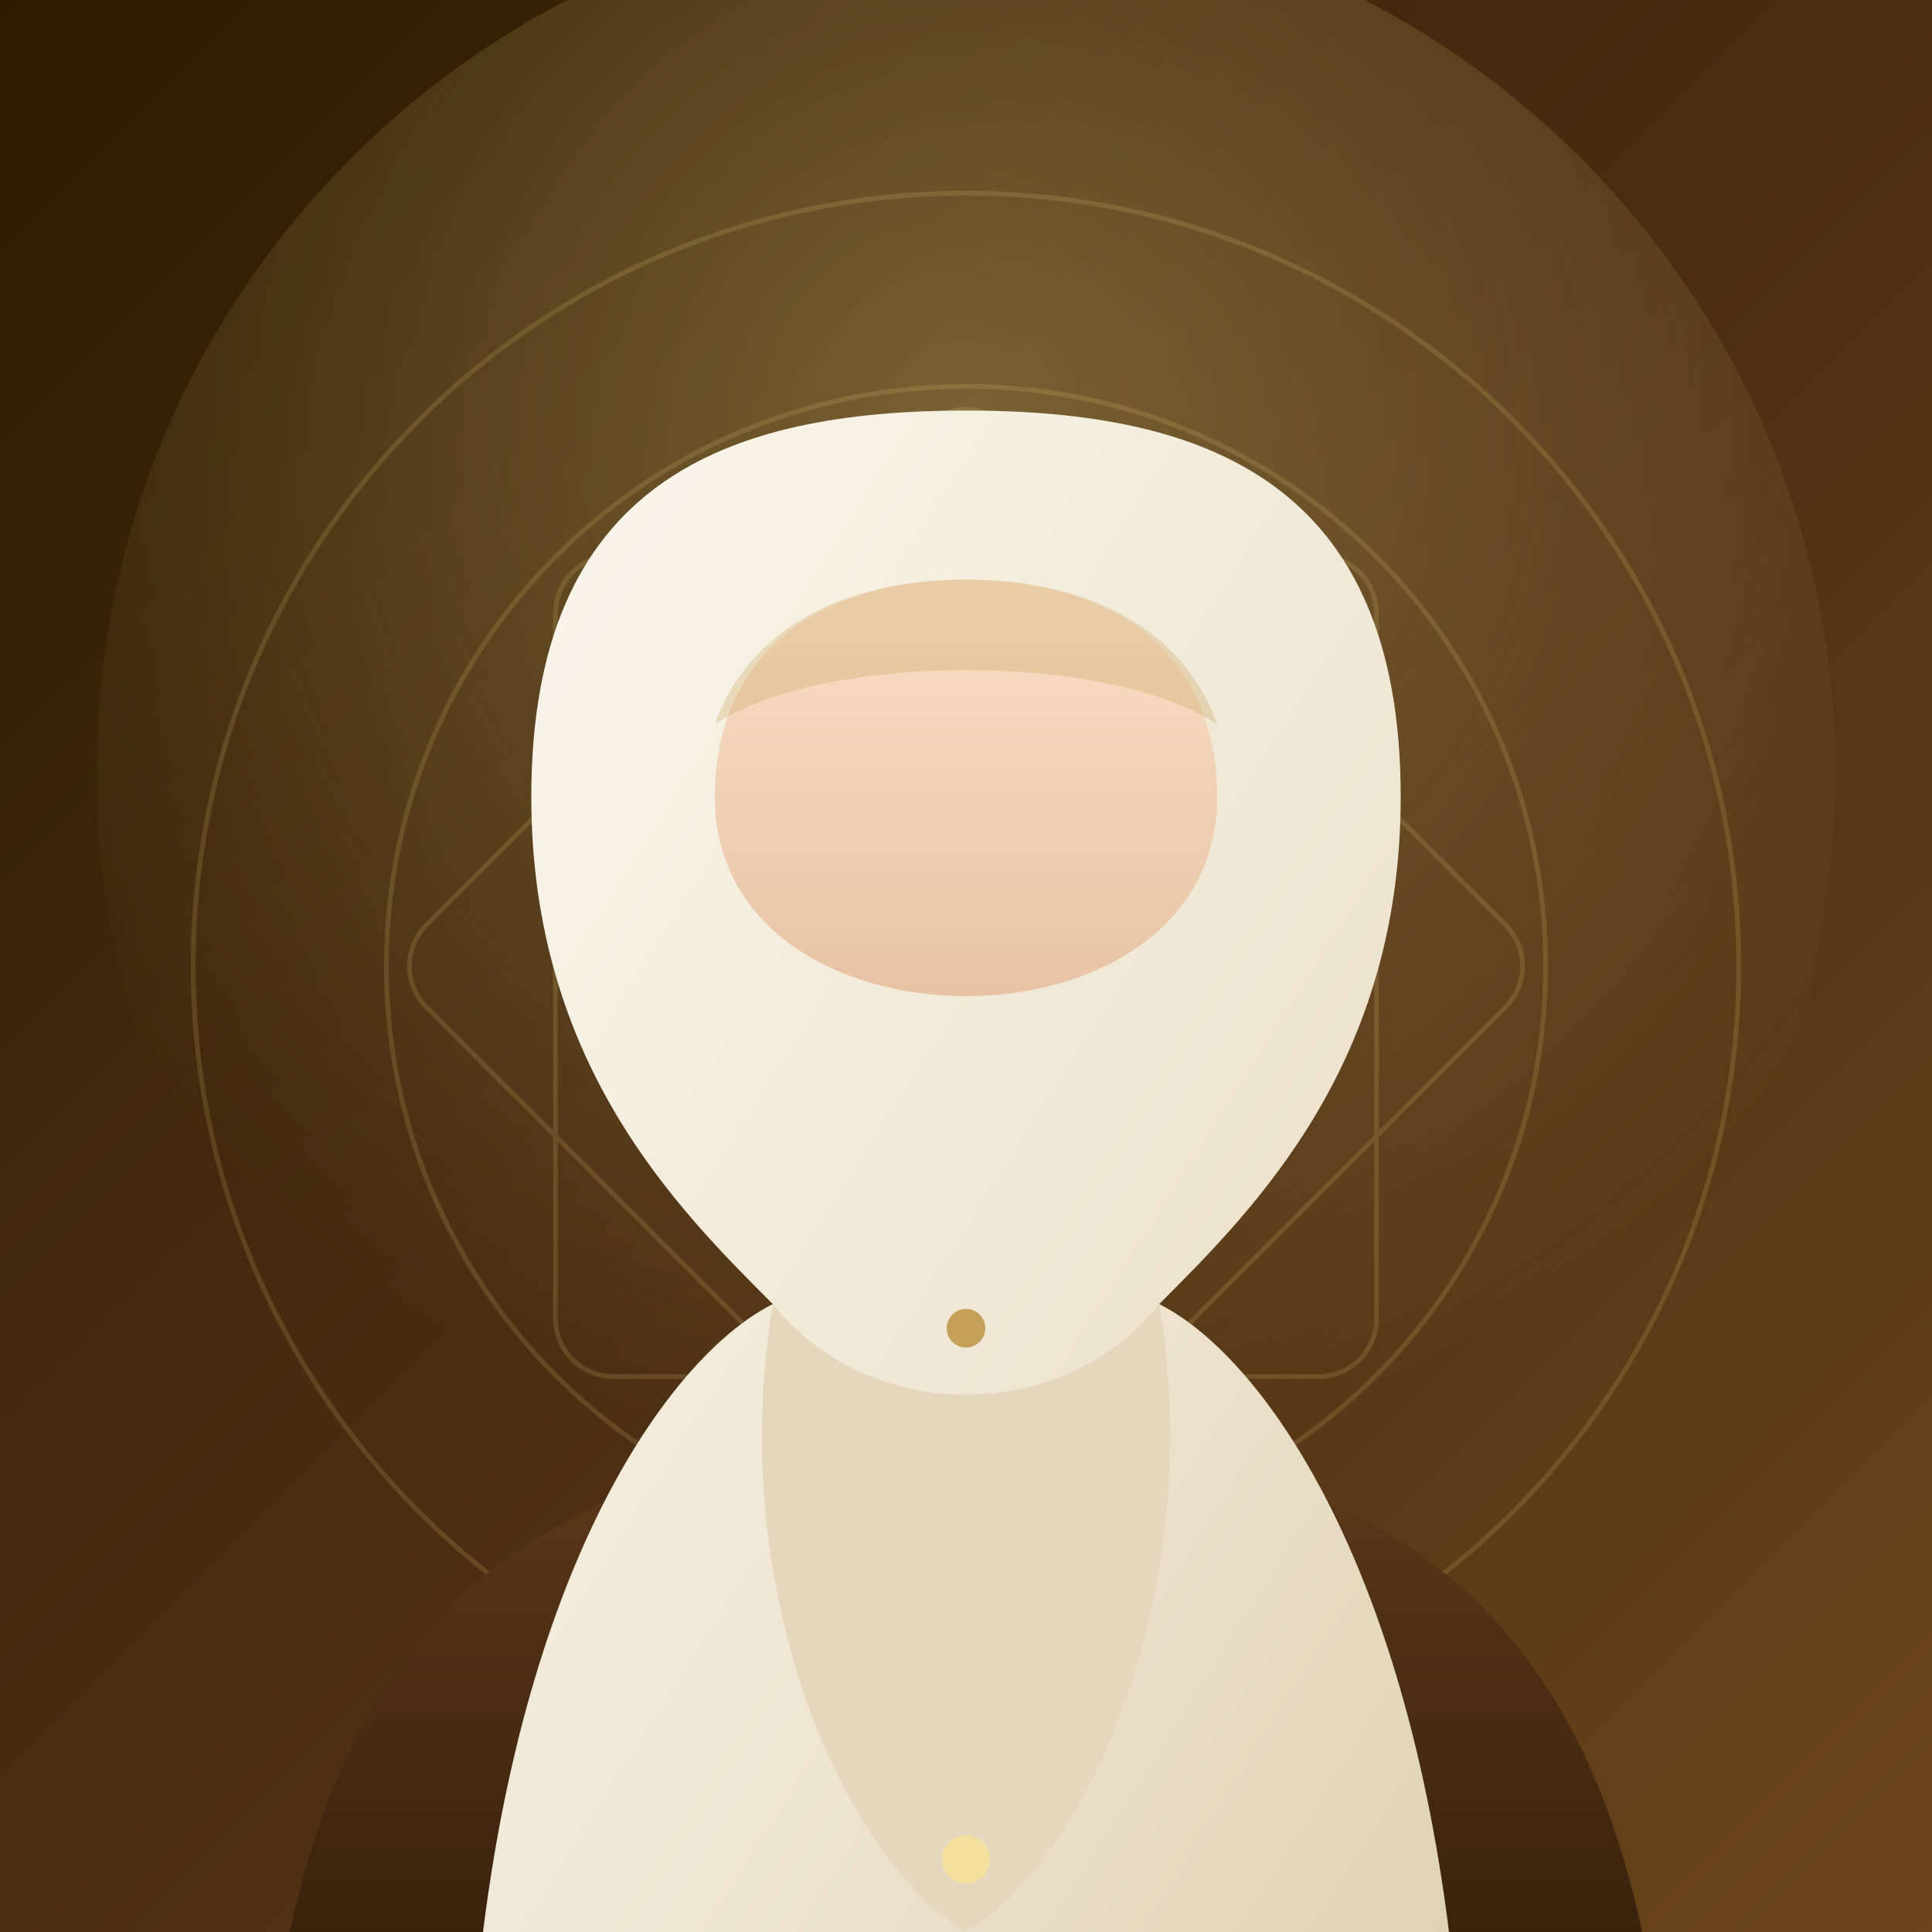
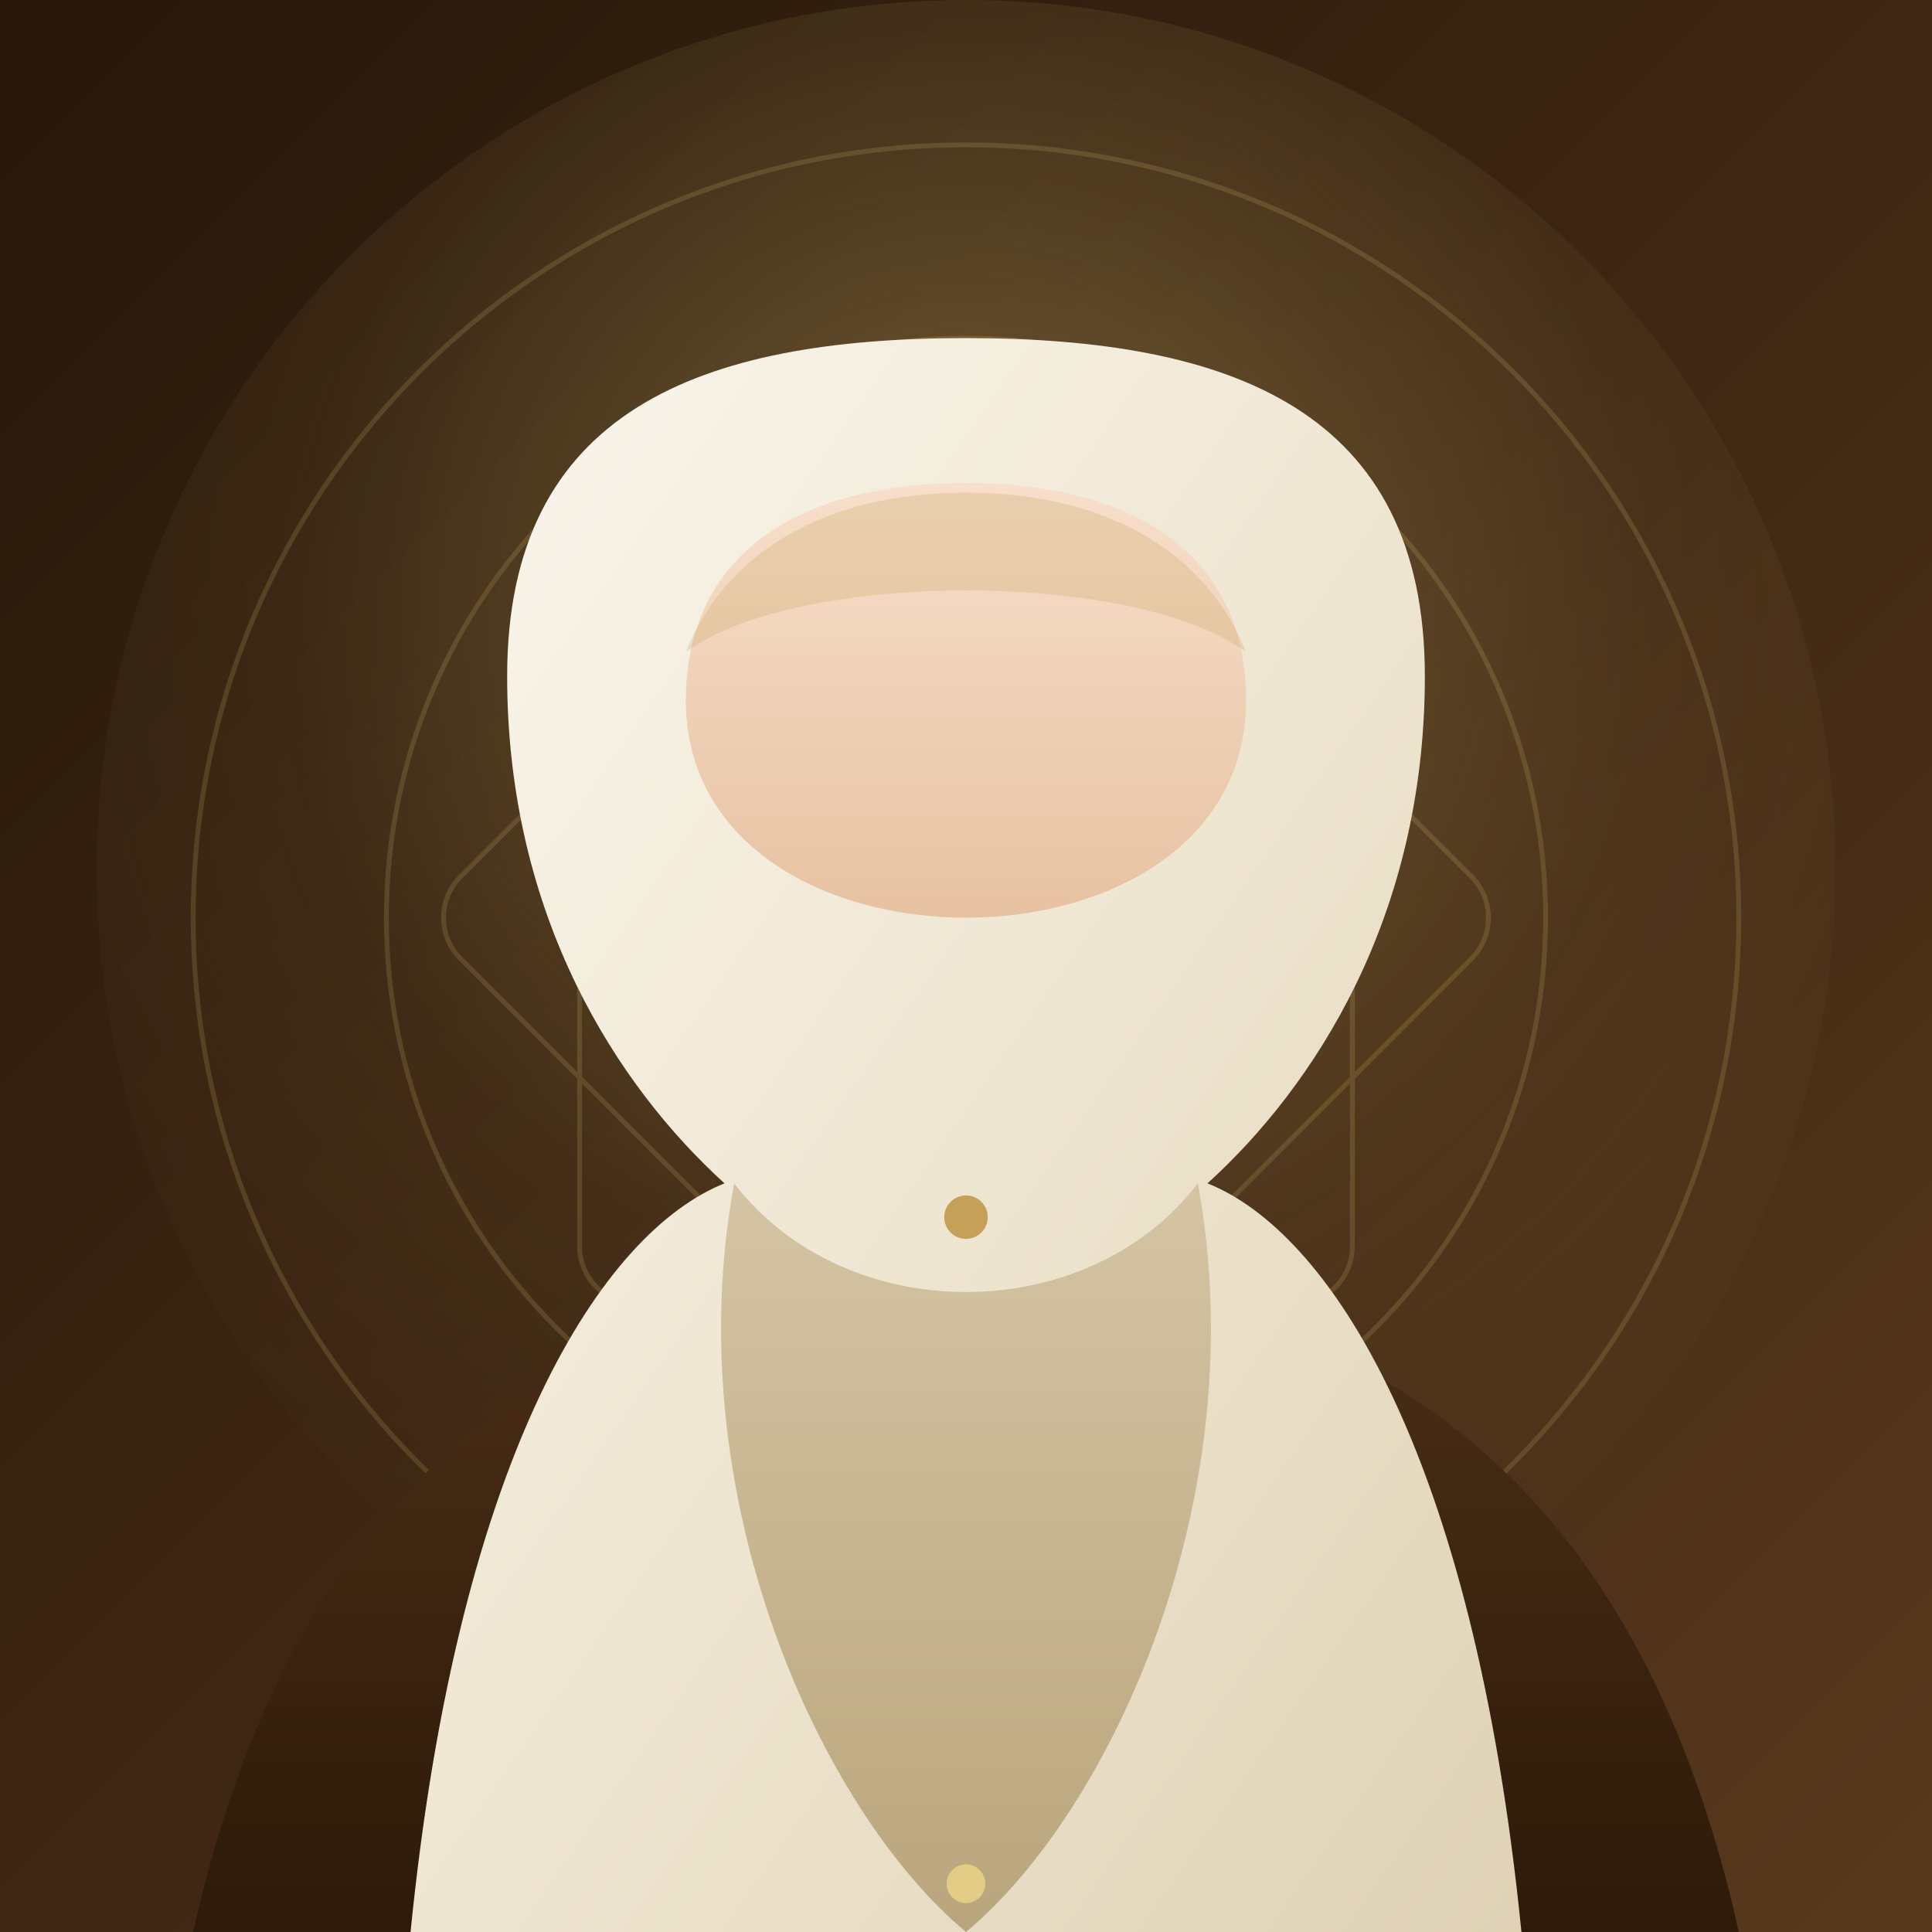
<svg xmlns="http://www.w3.org/2000/svg" viewBox="0 0 400 400" width="100%" height="100%">
  <defs>
    <linearGradient id="bgGradPutri" x1="0%" y1="0%" x2="100%" y2="100%">
-       <stop offset="0%" stop-color="#2D1B00" />
-       <stop offset="50%" stop-color="#4A2E12" />
-       <stop offset="100%" stop-color="#6B451B" />
+       <stop offset="0%" stop-color="#26170A" />
+       <stop offset="50%" stop-color="#3D2612" />
+       <stop offset="100%" stop-color="#59391D" />
    </linearGradient>
-     <radialGradient id="lightGlowPutri" cx="50%" cy="30%" r="60%">
+     <radialGradient id="lightGlowPutri" cx="50%" cy="35%" r="65%">
      <stop offset="0%" stop-color="#FDE68A" stop-opacity="0.3" />
+       <stop offset="60%" stop-color="#FDE68A" stop-opacity="0.05" />
      <stop offset="100%" stop-color="#FDE68A" stop-opacity="0" />
    </radialGradient>
    <linearGradient id="hijabGrad" x1="0%" y1="0%" x2="100%" y2="100%">
      <stop offset="0%" stop-color="#FAF7EE" />
-       <stop offset="60%" stop-color="#EFE6D2" />
+       <stop offset="50%" stop-color="#EFE6D2" />
      <stop offset="100%" stop-color="#DFD2B5" />
    </linearGradient>
+     <linearGradient id="hijabShadow" x1="0%" y1="0%" x2="0%" y2="100%">
+       <stop offset="0%" stop-color="#D4C4A3" />
+       <stop offset="100%" stop-color="#BAA67D" />
+     </linearGradient>
    <linearGradient id="skinGradPutri" x1="0%" y1="0%" x2="0%" y2="100%">
-       <stop offset="0%" stop-color="#F9DFC7" />
-       <stop offset="100%" stop-color="#E8C3A4" />
+       <stop offset="0%" stop-color="#F7DFCB" />
+       <stop offset="100%" stop-color="#E7C2A1" />
    </linearGradient>
    <linearGradient id="clothGradPutri" x1="0%" y1="0%" x2="0%" y2="100%">
-       <stop offset="0%" stop-color="#5B3819" />
-       <stop offset="100%" stop-color="#3A220D" />
+       <stop offset="0%" stop-color="#4A2E16" />
+       <stop offset="100%" stop-color="#2D1A09" />
    </linearGradient>
    <linearGradient id="goldTrimPutri" x1="0%" y1="0%" x2="100%" y2="0%">
      <stop offset="0%" stop-color="#A8833E" />
      <stop offset="50%" stop-color="#FDE68A" />
      <stop offset="100%" stop-color="#A8833E" />
    </linearGradient>
  </defs>
  <rect width="400" height="400" fill="url(#bgGradPutri)" />
-   <circle cx="200" cy="160" r="180" fill="url(#lightGlowPutri)" />
+   <circle cx="200" cy="180" r="180" fill="url(#lightGlowPutri)" />
  <g stroke="#FDE68A" stroke-width="1" fill="none" opacity="0.14">
-     <circle cx="200" cy="200" r="160" />
-     <circle cx="200" cy="200" r="120" />
-     <rect x="115" y="115" width="170" height="170" rx="12" transform="rotate(45 200 200)" />
-     <rect x="115" y="115" width="170" height="170" rx="12" />
+     <circle cx="200" cy="190" r="160" />
+     <circle cx="200" cy="190" r="120" />
+     <rect x="120" y="110" width="160" height="160" rx="12" transform="rotate(45 200 190)" />
+     <rect x="120" y="110" width="160" height="160" rx="12" />
  </g>
-   <path d="M60 400 C75 330, 115 310, 160 300 C185 305, 215 305, 240 300 C285 310, 325 330, 340 400 Z" fill="url(#clothGradPutri)" />
-   <path d="M100 400 C110 320, 140 280, 160 270 C140 250, 110 220, 110 165 C110 100, 150 85, 200 85 C250 85, 290 100, 290 165 C290 220, 260 250, 240 270 C260 280, 290 320, 300 400 Z" fill="url(#hijabGrad)" />
-   <path d="M148 165 C148 220, 252 220, 252 165 C252 135, 230 120, 200 120 C170 120, 148 135, 148 165 Z" fill="url(#skinGradPutri)" />
-   <path d="M148 150 C170 135, 230 135, 252 150 C245 130, 225 120, 200 120 C175 120, 155 130, 148 150 Z" fill="#C5A059" opacity="0.3" />
-   <path d="M160 270 C180 295, 220 295, 240 270 C250 330, 225 385, 200 400 C175 385, 150 330, 160 270 Z" fill="#E4D7BE" />
-   <path d="M200 270 L200 400" stroke="url(#goldTrimPutri)" stroke-width="2" stroke-linecap="round" />
-   <circle cx="200" cy="275" r="4" fill="#C5A059" />
-   <circle cx="200" cy="385" r="5" fill="#FDE68A" opacity="0.6" />
+   <path d="M40 400 C60 310, 110 280, 155 270 C185 275, 215 275, 245 270 C290 280, 340 310, 360 400 Z" fill="url(#clothGradPutri)" />
+   <path d="M85 400 C95 300, 125 255, 150 245 C128 225, 105 190, 105 140 C105 85, 145 70, 200 70 C255 70, 295 85, 295 140 C295 190, 272 225, 250 245 C275 255, 305 300, 315 400 Z" fill="url(#hijabGrad)" />
+   <path d="M142 145 C142 205, 258 205, 258 145 C258 115, 235 100, 200 100 C165 100, 142 115, 142 145 Z" fill="url(#skinGradPutri)" />
+   <path d="M142 135 C165 118, 235 118, 258 135 C250 115, 230 102, 200 102 C170 102, 150 115, 142 135 Z" fill="#C5A059" opacity="0.25" />
+   <path d="M152 245 C175 275, 225 275, 248 245 C260 310, 230 375, 200 400 C170 375, 140 310, 152 245 Z" fill="url(#hijabShadow)" />
+   <path d="M200 245 L200 400" stroke="url(#goldTrimPutri)" stroke-width="2.5" stroke-linecap="round" />
+   <circle cx="200" cy="252" r="4.5" fill="#C5A059" />
+   <circle cx="200" cy="390" r="4" fill="#FDE68A" opacity="0.6" />
</svg>
